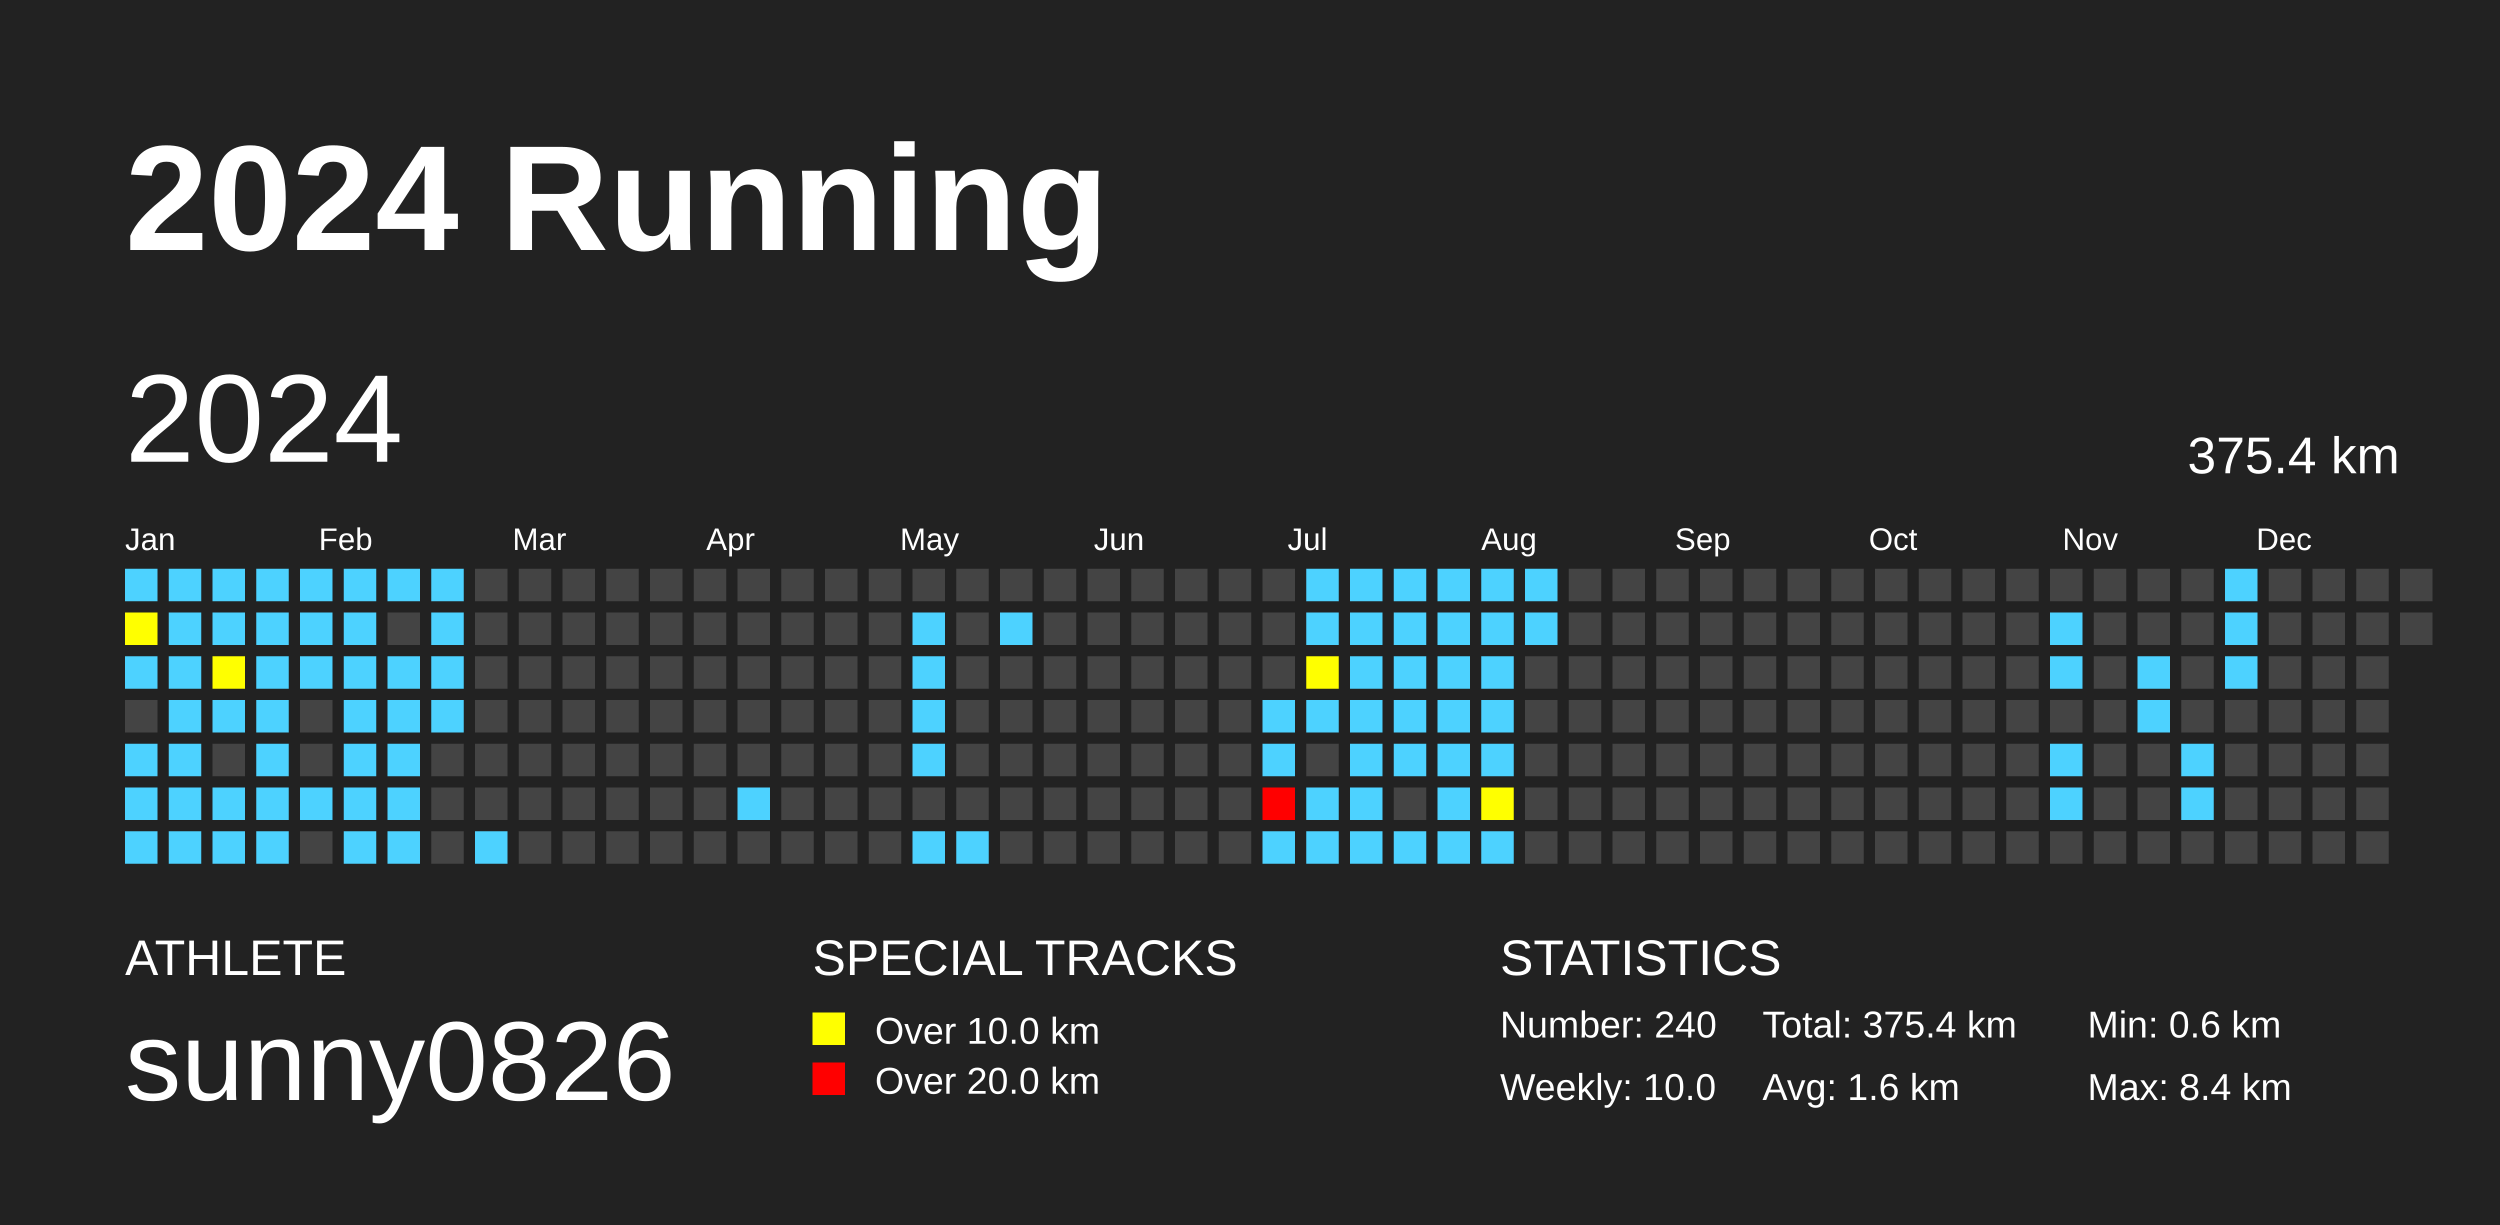
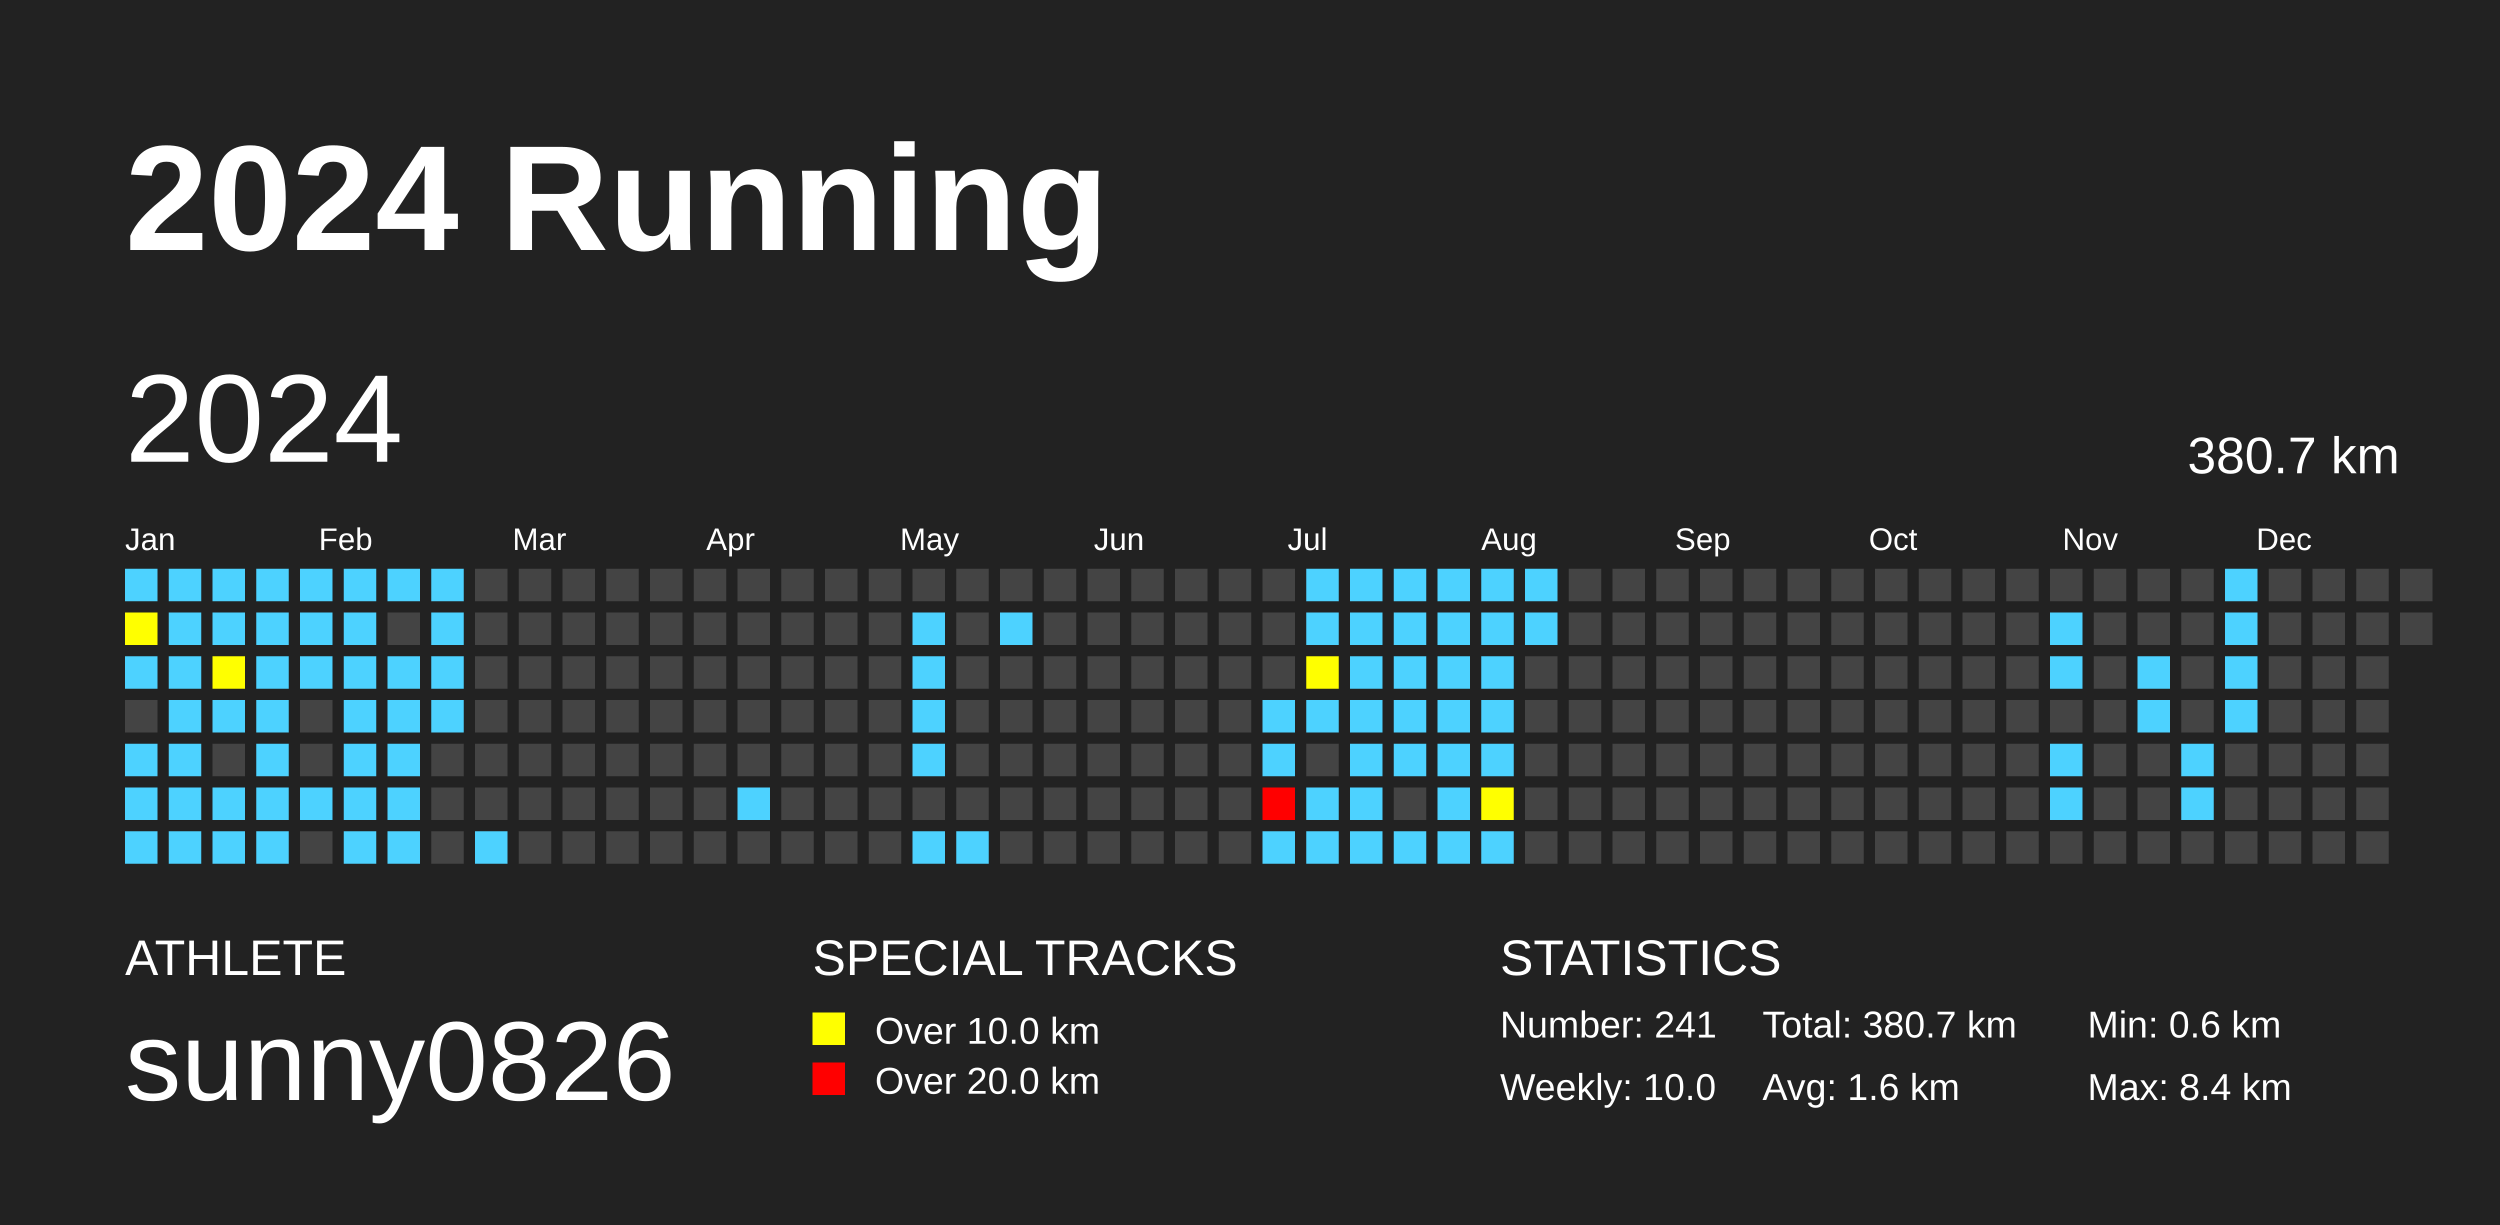
<svg xmlns="http://www.w3.org/2000/svg" baseProfile="full" height="98mm" version="1.1" viewBox="0,0,200,98" width="200mm">
  <defs />
  <rect fill="#222222" height="98" width="200" x="0" y="0" />
  <text fill="#FFFFFF" style="font-size:12px; font-family:Arial; font-weight:bold;" x="10" y="20">2024 Running</text>
  <text fill="#FFFFFF" style="font-size:4px; font-family:Arial" x="10" y="78">ATHLETE</text>
  <text fill="#FFFFFF" style="font-size:9px; font-family:Arial" x="10" y="88">sunny0826</text>
  <text fill="#FFFFFF" style="font-size:4px; font-family:Arial" x="65" y="78">SPECIAL TRACKS</text>
  <rect fill="yellow" height="2.6" width="2.6" x="65" y="81" />
  <text fill="#FFFFFF" style="font-size:3px; font-family:Arial" x="70" y="83.5">Over 10.0 km</text>
  <rect fill="red" height="2.6" width="2.6" x="65" y="85" />
  <text fill="#FFFFFF" style="font-size:3px; font-family:Arial" x="70" y="87.5">Over 20.0 km</text>
  <text fill="#FFFFFF" style="font-size:4px; font-family:Arial" x="120" y="78">STATISTICS</text>
-   <text fill="#FFFFFF" style="font-size:3px; font-family:Arial" x="120" y="83">Number: 240</text>
+   <text fill="#FFFFFF" style="font-size:3px; font-family:Arial" x="120" y="83">Number: 241</text>
  <text fill="#FFFFFF" style="font-size:3px; font-family:Arial" x="120" y="88">Weekly: 10.0</text>
-   <text fill="#FFFFFF" style="font-size:3px; font-family:Arial" x="141" y="83">Total: 375.4 km</text>
+   <text fill="#FFFFFF" style="font-size:3px; font-family:Arial" x="141" y="83">Total: 380.7 km</text>
  <text fill="#FFFFFF" style="font-size:3px; font-family:Arial" x="141" y="88">Avg: 1.6 km</text>
  <text fill="#FFFFFF" style="font-size:3px; font-family:Arial" x="167" y="83">Min: 0.6 km</text>
  <text fill="#FFFFFF" style="font-size:3px; font-family:Arial" x="167" y="88">Max: 8.4 km</text>
  <text dominant-baseline="hanging" fill="#FFFFFF" style="font-size:10.0px; font-family:Arial;" x="10" y="30">2024</text>
-   <text dominant-baseline="hanging" fill="#FFFFFF" style="font-size:4.125px; font-family:Arial;" x="175" y="35">375.4 km</text>
+   <text dominant-baseline="hanging" fill="#FFFFFF" style="font-size:4.125px; font-family:Arial;" x="175" y="35">380.7 km</text>
  <text fill="#FFFFFF" style="font-size:2.5px; font-family:Arial" x="10.0" y="44">Jan</text>
  <text fill="#FFFFFF" style="font-size:2.5px; font-family:Arial" x="25.5" y="44">Feb</text>
  <text fill="#FFFFFF" style="font-size:2.5px; font-family:Arial" x="41.0" y="44">Mar</text>
  <text fill="#FFFFFF" style="font-size:2.5px; font-family:Arial" x="56.5" y="44">Apr</text>
  <text fill="#FFFFFF" style="font-size:2.5px; font-family:Arial" x="72.0" y="44">May</text>
  <text fill="#FFFFFF" style="font-size:2.5px; font-family:Arial" x="87.5" y="44">Jun</text>
  <text fill="#FFFFFF" style="font-size:2.5px; font-family:Arial" x="103.0" y="44">Jul</text>
  <text fill="#FFFFFF" style="font-size:2.5px; font-family:Arial" x="118.5" y="44">Aug</text>
  <text fill="#FFFFFF" style="font-size:2.5px; font-family:Arial" x="134.0" y="44">Sep</text>
  <text fill="#FFFFFF" style="font-size:2.5px; font-family:Arial" x="149.5" y="44">Oct</text>
  <text fill="#FFFFFF" style="font-size:2.5px; font-family:Arial" x="165.0" y="44">Nov</text>
  <text fill="#FFFFFF" style="font-size:2.5px; font-family:Arial" x="180.5" y="44">Dec</text>
  <rect fill="#4DD2FF" height="2.6" width="2.6" x="10.0" y="45.5" />
  <rect fill="yellow" height="2.6" width="2.6" x="10.0" y="49.0" />
  <rect fill="#4DD2FF" height="2.6" width="2.6" x="10.0" y="52.5" />
  <rect fill="#444444" height="2.6" width="2.6" x="10.0" y="56.0" />
  <rect fill="#4DD2FF" height="2.6" width="2.6" x="10.0" y="59.5" />
  <rect fill="#4DD2FF" height="2.6" width="2.6" x="10.0" y="63.0" />
  <rect fill="#4DD2FF" height="2.6" width="2.6" x="10.0" y="66.5" />
  <rect fill="#4DD2FF" height="2.6" width="2.6" x="13.5" y="45.5" />
  <rect fill="#4DD2FF" height="2.6" width="2.6" x="13.5" y="49.0" />
  <rect fill="#4DD2FF" height="2.6" width="2.6" x="13.5" y="52.5" />
  <rect fill="#4DD2FF" height="2.6" width="2.6" x="13.5" y="56.0" />
  <rect fill="#4DD2FF" height="2.6" width="2.6" x="13.5" y="59.5" />
  <rect fill="#4DD2FF" height="2.6" width="2.6" x="13.5" y="63.0" />
  <rect fill="#4DD2FF" height="2.6" width="2.6" x="13.5" y="66.5" />
  <rect fill="#4DD2FF" height="2.6" width="2.6" x="17.0" y="45.5" />
  <rect fill="#4DD2FF" height="2.6" width="2.6" x="17.0" y="49.0" />
  <rect fill="yellow" height="2.6" width="2.6" x="17.0" y="52.5" />
  <rect fill="#4DD2FF" height="2.6" width="2.6" x="17.0" y="56.0" />
  <rect fill="#444444" height="2.6" width="2.6" x="17.0" y="59.5" />
  <rect fill="#4DD2FF" height="2.6" width="2.6" x="17.0" y="63.0" />
  <rect fill="#4DD2FF" height="2.6" width="2.6" x="17.0" y="66.5" />
  <rect fill="#4DD2FF" height="2.6" width="2.6" x="20.5" y="45.5" />
  <rect fill="#4DD2FF" height="2.6" width="2.6" x="20.5" y="49.0" />
  <rect fill="#4DD2FF" height="2.6" width="2.6" x="20.5" y="52.5" />
  <rect fill="#4DD2FF" height="2.6" width="2.6" x="20.5" y="56.0" />
  <rect fill="#4DD2FF" height="2.6" width="2.6" x="20.5" y="59.5" />
  <rect fill="#4DD2FF" height="2.6" width="2.6" x="20.5" y="63.0" />
  <rect fill="#4DD2FF" height="2.6" width="2.6" x="20.5" y="66.5" />
  <rect fill="#4DD2FF" height="2.6" width="2.6" x="24.0" y="45.5" />
  <rect fill="#4DD2FF" height="2.6" width="2.6" x="24.0" y="49.0" />
  <rect fill="#4DD2FF" height="2.6" width="2.6" x="24.0" y="52.5" />
  <rect fill="#444444" height="2.6" width="2.6" x="24.0" y="56.0" />
  <rect fill="#444444" height="2.6" width="2.6" x="24.0" y="59.5" />
  <rect fill="#4DD2FF" height="2.6" width="2.6" x="24.0" y="63.0" />
  <rect fill="#444444" height="2.6" width="2.6" x="24.0" y="66.5" />
  <rect fill="#4DD2FF" height="2.6" width="2.6" x="27.5" y="45.5" />
  <rect fill="#4DD2FF" height="2.6" width="2.6" x="27.5" y="49.0" />
  <rect fill="#4DD2FF" height="2.6" width="2.6" x="27.5" y="52.5" />
  <rect fill="#4DD2FF" height="2.6" width="2.6" x="27.5" y="56.0" />
  <rect fill="#4DD2FF" height="2.6" width="2.6" x="27.5" y="59.5" />
  <rect fill="#4DD2FF" height="2.6" width="2.6" x="27.5" y="63.0" />
  <rect fill="#4DD2FF" height="2.6" width="2.6" x="27.5" y="66.5" />
  <rect fill="#4DD2FF" height="2.6" width="2.6" x="31.0" y="45.5" />
  <rect fill="#444444" height="2.6" width="2.6" x="31.0" y="49.0" />
  <rect fill="#4DD2FF" height="2.6" width="2.6" x="31.0" y="52.5" />
  <rect fill="#4DD2FF" height="2.6" width="2.6" x="31.0" y="56.0" />
  <rect fill="#4DD2FF" height="2.6" width="2.6" x="31.0" y="59.5" />
  <rect fill="#4DD2FF" height="2.6" width="2.6" x="31.0" y="63.0" />
  <rect fill="#4DD2FF" height="2.6" width="2.6" x="31.0" y="66.5" />
  <rect fill="#4DD2FF" height="2.6" width="2.6" x="34.5" y="45.5" />
  <rect fill="#4DD2FF" height="2.6" width="2.6" x="34.5" y="49.0" />
  <rect fill="#4DD2FF" height="2.6" width="2.6" x="34.5" y="52.5" />
  <rect fill="#4DD2FF" height="2.6" width="2.6" x="34.5" y="56.0" />
  <rect fill="#444444" height="2.6" width="2.6" x="34.5" y="59.5" />
  <rect fill="#444444" height="2.6" width="2.6" x="34.5" y="63.0" />
  <rect fill="#444444" height="2.6" width="2.6" x="34.5" y="66.5" />
  <rect fill="#444444" height="2.6" width="2.6" x="38.0" y="45.5" />
  <rect fill="#444444" height="2.6" width="2.6" x="38.0" y="49.0" />
  <rect fill="#444444" height="2.6" width="2.6" x="38.0" y="52.5" />
  <rect fill="#444444" height="2.6" width="2.6" x="38.0" y="56.0" />
  <rect fill="#444444" height="2.6" width="2.6" x="38.0" y="59.5" />
  <rect fill="#444444" height="2.6" width="2.6" x="38.0" y="63.0" />
  <rect fill="#4DD2FF" height="2.6" width="2.6" x="38.0" y="66.5" />
  <rect fill="#444444" height="2.6" width="2.6" x="41.5" y="45.5" />
  <rect fill="#444444" height="2.6" width="2.6" x="41.5" y="49.0" />
  <rect fill="#444444" height="2.6" width="2.6" x="41.5" y="52.5" />
  <rect fill="#444444" height="2.6" width="2.6" x="41.5" y="56.0" />
  <rect fill="#444444" height="2.6" width="2.6" x="41.5" y="59.5" />
  <rect fill="#444444" height="2.6" width="2.6" x="41.5" y="63.0" />
  <rect fill="#444444" height="2.6" width="2.6" x="41.5" y="66.5" />
  <rect fill="#444444" height="2.6" width="2.6" x="45.0" y="45.5" />
  <rect fill="#444444" height="2.6" width="2.6" x="45.0" y="49.0" />
  <rect fill="#444444" height="2.6" width="2.6" x="45.0" y="52.5" />
  <rect fill="#444444" height="2.6" width="2.6" x="45.0" y="56.0" />
  <rect fill="#444444" height="2.6" width="2.6" x="45.0" y="59.5" />
  <rect fill="#444444" height="2.6" width="2.6" x="45.0" y="63.0" />
  <rect fill="#444444" height="2.6" width="2.6" x="45.0" y="66.5" />
  <rect fill="#444444" height="2.6" width="2.6" x="48.5" y="45.5" />
  <rect fill="#444444" height="2.6" width="2.6" x="48.5" y="49.0" />
  <rect fill="#444444" height="2.6" width="2.6" x="48.5" y="52.5" />
  <rect fill="#444444" height="2.6" width="2.6" x="48.5" y="56.0" />
  <rect fill="#444444" height="2.6" width="2.6" x="48.5" y="59.5" />
  <rect fill="#444444" height="2.6" width="2.6" x="48.5" y="63.0" />
  <rect fill="#444444" height="2.6" width="2.6" x="48.5" y="66.5" />
  <rect fill="#444444" height="2.6" width="2.6" x="52.0" y="45.5" />
  <rect fill="#444444" height="2.6" width="2.6" x="52.0" y="49.0" />
  <rect fill="#444444" height="2.6" width="2.6" x="52.0" y="52.5" />
  <rect fill="#444444" height="2.6" width="2.6" x="52.0" y="56.0" />
  <rect fill="#444444" height="2.6" width="2.6" x="52.0" y="59.5" />
  <rect fill="#444444" height="2.6" width="2.6" x="52.0" y="63.0" />
  <rect fill="#444444" height="2.6" width="2.6" x="52.0" y="66.5" />
  <rect fill="#444444" height="2.6" width="2.6" x="55.5" y="45.5" />
  <rect fill="#444444" height="2.6" width="2.6" x="55.5" y="49.0" />
  <rect fill="#444444" height="2.6" width="2.6" x="55.5" y="52.5" />
  <rect fill="#444444" height="2.6" width="2.6" x="55.5" y="56.0" />
  <rect fill="#444444" height="2.6" width="2.6" x="55.5" y="59.5" />
  <rect fill="#444444" height="2.6" width="2.6" x="55.5" y="63.0" />
  <rect fill="#444444" height="2.6" width="2.6" x="55.5" y="66.5" />
  <rect fill="#444444" height="2.6" width="2.6" x="59.0" y="45.5" />
  <rect fill="#444444" height="2.6" width="2.6" x="59.0" y="49.0" />
  <rect fill="#444444" height="2.6" width="2.6" x="59.0" y="52.5" />
  <rect fill="#444444" height="2.6" width="2.6" x="59.0" y="56.0" />
  <rect fill="#444444" height="2.6" width="2.6" x="59.0" y="59.5" />
  <rect fill="#4DD2FF" height="2.6" width="2.6" x="59.0" y="63.0" />
  <rect fill="#444444" height="2.6" width="2.6" x="59.0" y="66.5" />
  <rect fill="#444444" height="2.6" width="2.6" x="62.5" y="45.5" />
  <rect fill="#444444" height="2.6" width="2.6" x="62.5" y="49.0" />
  <rect fill="#444444" height="2.6" width="2.6" x="62.5" y="52.5" />
  <rect fill="#444444" height="2.6" width="2.6" x="62.5" y="56.0" />
  <rect fill="#444444" height="2.6" width="2.6" x="62.5" y="59.5" />
  <rect fill="#444444" height="2.6" width="2.6" x="62.5" y="63.0" />
  <rect fill="#444444" height="2.6" width="2.6" x="62.5" y="66.5" />
  <rect fill="#444444" height="2.6" width="2.6" x="66.0" y="45.5" />
  <rect fill="#444444" height="2.6" width="2.6" x="66.0" y="49.0" />
  <rect fill="#444444" height="2.6" width="2.6" x="66.0" y="52.5" />
  <rect fill="#444444" height="2.6" width="2.6" x="66.0" y="56.0" />
  <rect fill="#444444" height="2.6" width="2.6" x="66.0" y="59.5" />
  <rect fill="#444444" height="2.6" width="2.6" x="66.0" y="63.0" />
  <rect fill="#444444" height="2.6" width="2.6" x="66.0" y="66.5" />
  <rect fill="#444444" height="2.6" width="2.6" x="69.5" y="45.5" />
  <rect fill="#444444" height="2.6" width="2.6" x="69.5" y="49.0" />
  <rect fill="#444444" height="2.6" width="2.6" x="69.5" y="52.5" />
  <rect fill="#444444" height="2.6" width="2.6" x="69.5" y="56.0" />
  <rect fill="#444444" height="2.6" width="2.6" x="69.5" y="59.5" />
  <rect fill="#444444" height="2.6" width="2.6" x="69.5" y="63.0" />
  <rect fill="#444444" height="2.6" width="2.6" x="69.5" y="66.5" />
  <rect fill="#444444" height="2.6" width="2.6" x="73.0" y="45.5" />
  <rect fill="#4DD2FF" height="2.6" width="2.6" x="73.0" y="49.0" />
  <rect fill="#4DD2FF" height="2.6" width="2.6" x="73.0" y="52.5" />
  <rect fill="#4DD2FF" height="2.6" width="2.6" x="73.0" y="56.0" />
  <rect fill="#4DD2FF" height="2.6" width="2.6" x="73.0" y="59.5" />
  <rect fill="#444444" height="2.6" width="2.6" x="73.0" y="63.0" />
  <rect fill="#4DD2FF" height="2.6" width="2.6" x="73.0" y="66.5" />
  <rect fill="#444444" height="2.6" width="2.6" x="76.5" y="45.5" />
  <rect fill="#444444" height="2.6" width="2.6" x="76.5" y="49.0" />
  <rect fill="#444444" height="2.6" width="2.6" x="76.5" y="52.5" />
  <rect fill="#444444" height="2.6" width="2.6" x="76.5" y="56.0" />
  <rect fill="#444444" height="2.6" width="2.6" x="76.5" y="59.5" />
  <rect fill="#444444" height="2.6" width="2.6" x="76.5" y="63.0" />
  <rect fill="#4DD2FF" height="2.6" width="2.6" x="76.5" y="66.5" />
  <rect fill="#444444" height="2.6" width="2.6" x="80.0" y="45.5" />
  <rect fill="#4DD2FF" height="2.6" width="2.6" x="80.0" y="49.0" />
  <rect fill="#444444" height="2.6" width="2.6" x="80.0" y="52.5" />
  <rect fill="#444444" height="2.6" width="2.6" x="80.0" y="56.0" />
  <rect fill="#444444" height="2.6" width="2.6" x="80.0" y="59.5" />
  <rect fill="#444444" height="2.6" width="2.6" x="80.0" y="63.0" />
  <rect fill="#444444" height="2.6" width="2.6" x="80.0" y="66.5" />
  <rect fill="#444444" height="2.6" width="2.6" x="83.5" y="45.5" />
  <rect fill="#444444" height="2.6" width="2.6" x="83.5" y="49.0" />
  <rect fill="#444444" height="2.6" width="2.6" x="83.5" y="52.5" />
  <rect fill="#444444" height="2.6" width="2.6" x="83.5" y="56.0" />
  <rect fill="#444444" height="2.6" width="2.6" x="83.5" y="59.5" />
  <rect fill="#444444" height="2.6" width="2.6" x="83.5" y="63.0" />
  <rect fill="#444444" height="2.6" width="2.6" x="83.5" y="66.5" />
  <rect fill="#444444" height="2.6" width="2.6" x="87.0" y="45.5" />
  <rect fill="#444444" height="2.6" width="2.6" x="87.0" y="49.0" />
  <rect fill="#444444" height="2.6" width="2.6" x="87.0" y="52.5" />
  <rect fill="#444444" height="2.6" width="2.6" x="87.0" y="56.0" />
  <rect fill="#444444" height="2.6" width="2.6" x="87.0" y="59.5" />
  <rect fill="#444444" height="2.6" width="2.6" x="87.0" y="63.0" />
  <rect fill="#444444" height="2.6" width="2.6" x="87.0" y="66.5" />
  <rect fill="#444444" height="2.6" width="2.6" x="90.5" y="45.5" />
  <rect fill="#444444" height="2.6" width="2.6" x="90.5" y="49.0" />
  <rect fill="#444444" height="2.6" width="2.6" x="90.5" y="52.5" />
  <rect fill="#444444" height="2.6" width="2.6" x="90.5" y="56.0" />
  <rect fill="#444444" height="2.6" width="2.6" x="90.5" y="59.5" />
  <rect fill="#444444" height="2.6" width="2.6" x="90.5" y="63.0" />
  <rect fill="#444444" height="2.6" width="2.6" x="90.5" y="66.5" />
  <rect fill="#444444" height="2.6" width="2.6" x="94.0" y="45.5" />
  <rect fill="#444444" height="2.6" width="2.6" x="94.0" y="49.0" />
  <rect fill="#444444" height="2.6" width="2.6" x="94.0" y="52.5" />
  <rect fill="#444444" height="2.6" width="2.6" x="94.0" y="56.0" />
  <rect fill="#444444" height="2.6" width="2.6" x="94.0" y="59.5" />
  <rect fill="#444444" height="2.6" width="2.6" x="94.0" y="63.0" />
  <rect fill="#444444" height="2.6" width="2.6" x="94.0" y="66.5" />
  <rect fill="#444444" height="2.6" width="2.6" x="97.5" y="45.5" />
  <rect fill="#444444" height="2.6" width="2.6" x="97.5" y="49.0" />
  <rect fill="#444444" height="2.6" width="2.6" x="97.5" y="52.5" />
  <rect fill="#444444" height="2.6" width="2.6" x="97.5" y="56.0" />
  <rect fill="#444444" height="2.6" width="2.6" x="97.5" y="59.5" />
  <rect fill="#444444" height="2.6" width="2.6" x="97.5" y="63.0" />
  <rect fill="#444444" height="2.6" width="2.6" x="97.5" y="66.5" />
  <rect fill="#444444" height="2.6" width="2.6" x="101.0" y="45.5" />
  <rect fill="#444444" height="2.6" width="2.6" x="101.0" y="49.0" />
  <rect fill="#444444" height="2.6" width="2.6" x="101.0" y="52.5" />
  <rect fill="#4DD2FF" height="2.6" width="2.6" x="101.0" y="56.0" />
  <rect fill="#4DD2FF" height="2.6" width="2.6" x="101.0" y="59.5" />
  <rect fill="red" height="2.6" width="2.6" x="101.0" y="63.0" />
  <rect fill="#4DD2FF" height="2.6" width="2.6" x="101.0" y="66.5" />
  <rect fill="#4DD2FF" height="2.6" width="2.6" x="104.5" y="45.5" />
  <rect fill="#4DD2FF" height="2.6" width="2.6" x="104.5" y="49.0" />
  <rect fill="yellow" height="2.6" width="2.6" x="104.5" y="52.5" />
  <rect fill="#4DD2FF" height="2.6" width="2.6" x="104.5" y="56.0" />
  <rect fill="#444444" height="2.6" width="2.6" x="104.5" y="59.5" />
  <rect fill="#4DD2FF" height="2.6" width="2.6" x="104.5" y="63.0" />
  <rect fill="#4DD2FF" height="2.6" width="2.6" x="104.5" y="66.5" />
  <rect fill="#4DD2FF" height="2.6" width="2.6" x="108.0" y="45.5" />
  <rect fill="#4DD2FF" height="2.6" width="2.6" x="108.0" y="49.0" />
  <rect fill="#4DD2FF" height="2.6" width="2.6" x="108.0" y="52.5" />
  <rect fill="#4DD2FF" height="2.6" width="2.6" x="108.0" y="56.0" />
  <rect fill="#4DD2FF" height="2.6" width="2.6" x="108.0" y="59.5" />
  <rect fill="#4DD2FF" height="2.6" width="2.6" x="108.0" y="63.0" />
  <rect fill="#4DD2FF" height="2.6" width="2.6" x="108.0" y="66.5" />
  <rect fill="#4DD2FF" height="2.6" width="2.6" x="111.5" y="45.5" />
  <rect fill="#4DD2FF" height="2.6" width="2.6" x="111.5" y="49.0" />
  <rect fill="#4DD2FF" height="2.6" width="2.6" x="111.5" y="52.5" />
  <rect fill="#4DD2FF" height="2.6" width="2.6" x="111.5" y="56.0" />
  <rect fill="#4DD2FF" height="2.6" width="2.6" x="111.5" y="59.5" />
  <rect fill="#444444" height="2.6" width="2.6" x="111.5" y="63.0" />
  <rect fill="#4DD2FF" height="2.6" width="2.6" x="111.5" y="66.5" />
  <rect fill="#4DD2FF" height="2.6" width="2.6" x="115.0" y="45.5" />
  <rect fill="#4DD2FF" height="2.6" width="2.6" x="115.0" y="49.0" />
  <rect fill="#4DD2FF" height="2.6" width="2.6" x="115.0" y="52.5" />
  <rect fill="#4DD2FF" height="2.6" width="2.6" x="115.0" y="56.0" />
  <rect fill="#4DD2FF" height="2.6" width="2.6" x="115.0" y="59.5" />
  <rect fill="#4DD2FF" height="2.6" width="2.6" x="115.0" y="63.0" />
  <rect fill="#4DD2FF" height="2.6" width="2.6" x="115.0" y="66.5" />
  <rect fill="#4DD2FF" height="2.6" width="2.6" x="118.5" y="45.5" />
  <rect fill="#4DD2FF" height="2.6" width="2.6" x="118.5" y="49.0" />
  <rect fill="#4DD2FF" height="2.6" width="2.6" x="118.5" y="52.5" />
  <rect fill="#4DD2FF" height="2.6" width="2.6" x="118.5" y="56.0" />
  <rect fill="#4DD2FF" height="2.6" width="2.6" x="118.5" y="59.5" />
  <rect fill="yellow" height="2.6" width="2.6" x="118.5" y="63.0" />
  <rect fill="#4DD2FF" height="2.6" width="2.6" x="118.5" y="66.5" />
  <rect fill="#4DD2FF" height="2.6" width="2.6" x="122.0" y="45.5" />
  <rect fill="#4DD2FF" height="2.6" width="2.6" x="122.0" y="49.0" />
  <rect fill="#444444" height="2.6" width="2.6" x="122.0" y="52.5" />
  <rect fill="#444444" height="2.6" width="2.6" x="122.0" y="56.0" />
  <rect fill="#444444" height="2.6" width="2.6" x="122.0" y="59.5" />
  <rect fill="#444444" height="2.6" width="2.6" x="122.0" y="63.0" />
  <rect fill="#444444" height="2.6" width="2.6" x="122.0" y="66.5" />
  <rect fill="#444444" height="2.6" width="2.6" x="125.5" y="45.5" />
  <rect fill="#444444" height="2.6" width="2.6" x="125.5" y="49.0" />
  <rect fill="#444444" height="2.6" width="2.6" x="125.5" y="52.5" />
  <rect fill="#444444" height="2.6" width="2.6" x="125.5" y="56.0" />
  <rect fill="#444444" height="2.6" width="2.6" x="125.5" y="59.5" />
  <rect fill="#444444" height="2.6" width="2.6" x="125.5" y="63.0" />
  <rect fill="#444444" height="2.6" width="2.6" x="125.5" y="66.5" />
  <rect fill="#444444" height="2.6" width="2.6" x="129.0" y="45.5" />
  <rect fill="#444444" height="2.6" width="2.6" x="129.0" y="49.0" />
  <rect fill="#444444" height="2.6" width="2.6" x="129.0" y="52.5" />
  <rect fill="#444444" height="2.6" width="2.6" x="129.0" y="56.0" />
  <rect fill="#444444" height="2.6" width="2.6" x="129.0" y="59.5" />
  <rect fill="#444444" height="2.6" width="2.6" x="129.0" y="63.0" />
  <rect fill="#444444" height="2.6" width="2.6" x="129.0" y="66.5" />
  <rect fill="#444444" height="2.6" width="2.6" x="132.5" y="45.5" />
  <rect fill="#444444" height="2.6" width="2.6" x="132.5" y="49.0" />
  <rect fill="#444444" height="2.6" width="2.6" x="132.5" y="52.5" />
  <rect fill="#444444" height="2.6" width="2.6" x="132.5" y="56.0" />
  <rect fill="#444444" height="2.6" width="2.6" x="132.5" y="59.5" />
  <rect fill="#444444" height="2.6" width="2.6" x="132.5" y="63.0" />
  <rect fill="#444444" height="2.6" width="2.6" x="132.5" y="66.5" />
  <rect fill="#444444" height="2.6" width="2.6" x="136.0" y="45.5" />
  <rect fill="#444444" height="2.6" width="2.6" x="136.0" y="49.0" />
  <rect fill="#444444" height="2.6" width="2.6" x="136.0" y="52.5" />
  <rect fill="#444444" height="2.6" width="2.6" x="136.0" y="56.0" />
  <rect fill="#444444" height="2.6" width="2.6" x="136.0" y="59.5" />
  <rect fill="#444444" height="2.6" width="2.6" x="136.0" y="63.0" />
  <rect fill="#444444" height="2.6" width="2.6" x="136.0" y="66.5" />
  <rect fill="#444444" height="2.6" width="2.6" x="139.5" y="45.5" />
  <rect fill="#444444" height="2.6" width="2.6" x="139.5" y="49.0" />
  <rect fill="#444444" height="2.6" width="2.6" x="139.5" y="52.5" />
  <rect fill="#444444" height="2.6" width="2.6" x="139.5" y="56.0" />
  <rect fill="#444444" height="2.6" width="2.6" x="139.5" y="59.5" />
  <rect fill="#444444" height="2.6" width="2.6" x="139.5" y="63.0" />
  <rect fill="#444444" height="2.6" width="2.6" x="139.5" y="66.5" />
  <rect fill="#444444" height="2.6" width="2.6" x="143.0" y="45.5" />
  <rect fill="#444444" height="2.6" width="2.6" x="143.0" y="49.0" />
  <rect fill="#444444" height="2.6" width="2.6" x="143.0" y="52.5" />
  <rect fill="#444444" height="2.6" width="2.6" x="143.0" y="56.0" />
  <rect fill="#444444" height="2.6" width="2.6" x="143.0" y="59.5" />
  <rect fill="#444444" height="2.6" width="2.6" x="143.0" y="63.0" />
  <rect fill="#444444" height="2.6" width="2.6" x="143.0" y="66.5" />
  <rect fill="#444444" height="2.6" width="2.6" x="146.5" y="45.5" />
  <rect fill="#444444" height="2.6" width="2.6" x="146.5" y="49.0" />
  <rect fill="#444444" height="2.6" width="2.6" x="146.5" y="52.5" />
  <rect fill="#444444" height="2.6" width="2.6" x="146.5" y="56.0" />
  <rect fill="#444444" height="2.6" width="2.6" x="146.5" y="59.5" />
  <rect fill="#444444" height="2.6" width="2.6" x="146.5" y="63.0" />
  <rect fill="#444444" height="2.6" width="2.6" x="146.5" y="66.5" />
  <rect fill="#444444" height="2.6" width="2.6" x="150.0" y="45.5" />
  <rect fill="#444444" height="2.6" width="2.6" x="150.0" y="49.0" />
  <rect fill="#444444" height="2.6" width="2.6" x="150.0" y="52.5" />
  <rect fill="#444444" height="2.6" width="2.6" x="150.0" y="56.0" />
  <rect fill="#444444" height="2.6" width="2.6" x="150.0" y="59.5" />
  <rect fill="#444444" height="2.6" width="2.6" x="150.0" y="63.0" />
  <rect fill="#444444" height="2.6" width="2.6" x="150.0" y="66.5" />
  <rect fill="#444444" height="2.6" width="2.6" x="153.5" y="45.5" />
  <rect fill="#444444" height="2.6" width="2.6" x="153.5" y="49.0" />
  <rect fill="#444444" height="2.6" width="2.6" x="153.5" y="52.5" />
  <rect fill="#444444" height="2.6" width="2.6" x="153.5" y="56.0" />
  <rect fill="#444444" height="2.6" width="2.6" x="153.5" y="59.5" />
  <rect fill="#444444" height="2.6" width="2.6" x="153.5" y="63.0" />
  <rect fill="#444444" height="2.6" width="2.6" x="153.5" y="66.5" />
  <rect fill="#444444" height="2.6" width="2.6" x="157.0" y="45.5" />
  <rect fill="#444444" height="2.6" width="2.6" x="157.0" y="49.0" />
  <rect fill="#444444" height="2.6" width="2.6" x="157.0" y="52.5" />
  <rect fill="#444444" height="2.6" width="2.6" x="157.0" y="56.0" />
  <rect fill="#444444" height="2.6" width="2.6" x="157.0" y="59.5" />
  <rect fill="#444444" height="2.6" width="2.6" x="157.0" y="63.0" />
  <rect fill="#444444" height="2.6" width="2.6" x="157.0" y="66.5" />
  <rect fill="#444444" height="2.6" width="2.6" x="160.5" y="45.5" />
  <rect fill="#444444" height="2.6" width="2.6" x="160.5" y="49.0" />
  <rect fill="#444444" height="2.6" width="2.6" x="160.5" y="52.5" />
  <rect fill="#444444" height="2.6" width="2.6" x="160.5" y="56.0" />
  <rect fill="#444444" height="2.6" width="2.6" x="160.5" y="59.5" />
  <rect fill="#444444" height="2.6" width="2.6" x="160.5" y="63.0" />
  <rect fill="#444444" height="2.6" width="2.6" x="160.5" y="66.5" />
  <rect fill="#444444" height="2.6" width="2.6" x="164.0" y="45.5" />
  <rect fill="#4DD2FF" height="2.6" width="2.6" x="164.0" y="49.0" />
  <rect fill="#4DD2FF" height="2.6" width="2.6" x="164.0" y="52.5" />
  <rect fill="#444444" height="2.6" width="2.6" x="164.0" y="56.0" />
  <rect fill="#4DD2FF" height="2.6" width="2.6" x="164.0" y="59.5" />
  <rect fill="#4DD2FF" height="2.6" width="2.6" x="164.0" y="63.0" />
  <rect fill="#444444" height="2.6" width="2.6" x="164.0" y="66.5" />
  <rect fill="#444444" height="2.6" width="2.6" x="167.5" y="45.5" />
  <rect fill="#444444" height="2.6" width="2.6" x="167.5" y="49.0" />
  <rect fill="#444444" height="2.6" width="2.6" x="167.5" y="52.5" />
  <rect fill="#444444" height="2.6" width="2.6" x="167.5" y="56.0" />
  <rect fill="#444444" height="2.6" width="2.6" x="167.5" y="59.5" />
  <rect fill="#444444" height="2.6" width="2.6" x="167.5" y="63.0" />
  <rect fill="#444444" height="2.6" width="2.6" x="167.5" y="66.5" />
  <rect fill="#444444" height="2.6" width="2.6" x="171.0" y="45.5" />
  <rect fill="#444444" height="2.6" width="2.6" x="171.0" y="49.0" />
  <rect fill="#4DD2FF" height="2.6" width="2.6" x="171.0" y="52.5" />
  <rect fill="#4DD2FF" height="2.6" width="2.6" x="171.0" y="56.0" />
  <rect fill="#444444" height="2.6" width="2.6" x="171.0" y="59.5" />
  <rect fill="#444444" height="2.6" width="2.6" x="171.0" y="63.0" />
  <rect fill="#444444" height="2.6" width="2.6" x="171.0" y="66.5" />
  <rect fill="#444444" height="2.6" width="2.6" x="174.5" y="45.5" />
  <rect fill="#444444" height="2.6" width="2.6" x="174.5" y="49.0" />
  <rect fill="#444444" height="2.6" width="2.6" x="174.5" y="52.5" />
  <rect fill="#444444" height="2.6" width="2.6" x="174.5" y="56.0" />
  <rect fill="#4DD2FF" height="2.6" width="2.6" x="174.5" y="59.5" />
  <rect fill="#4DD2FF" height="2.6" width="2.6" x="174.5" y="63.0" />
  <rect fill="#444444" height="2.6" width="2.6" x="174.5" y="66.5" />
  <rect fill="#4DD2FF" height="2.6" width="2.6" x="178.0" y="45.5" />
  <rect fill="#4DD2FF" height="2.6" width="2.6" x="178.0" y="49.0" />
  <rect fill="#4DD2FF" height="2.6" width="2.6" x="178.0" y="52.5" />
-   <rect fill="#444444" height="2.6" width="2.6" x="178.0" y="56.0" />
+   <rect fill="#4DD2FF" height="2.6" width="2.6" x="178.0" y="56.0" />
  <rect fill="#444444" height="2.6" width="2.6" x="178.0" y="59.5" />
  <rect fill="#444444" height="2.6" width="2.6" x="178.0" y="63.0" />
  <rect fill="#444444" height="2.6" width="2.6" x="178.0" y="66.5" />
  <rect fill="#444444" height="2.6" width="2.6" x="181.5" y="45.5" />
  <rect fill="#444444" height="2.6" width="2.6" x="181.5" y="49.0" />
  <rect fill="#444444" height="2.6" width="2.6" x="181.5" y="52.5" />
  <rect fill="#444444" height="2.6" width="2.6" x="181.5" y="56.0" />
  <rect fill="#444444" height="2.6" width="2.6" x="181.5" y="59.5" />
  <rect fill="#444444" height="2.6" width="2.6" x="181.5" y="63.0" />
  <rect fill="#444444" height="2.6" width="2.6" x="181.5" y="66.5" />
  <rect fill="#444444" height="2.6" width="2.6" x="185.0" y="45.5" />
  <rect fill="#444444" height="2.6" width="2.6" x="185.0" y="49.0" />
  <rect fill="#444444" height="2.6" width="2.6" x="185.0" y="52.5" />
  <rect fill="#444444" height="2.6" width="2.6" x="185.0" y="56.0" />
  <rect fill="#444444" height="2.6" width="2.6" x="185.0" y="59.5" />
  <rect fill="#444444" height="2.6" width="2.6" x="185.0" y="63.0" />
  <rect fill="#444444" height="2.6" width="2.6" x="185.0" y="66.5" />
  <rect fill="#444444" height="2.6" width="2.6" x="188.5" y="45.5" />
  <rect fill="#444444" height="2.6" width="2.6" x="188.5" y="49.0" />
  <rect fill="#444444" height="2.6" width="2.6" x="188.5" y="52.5" />
  <rect fill="#444444" height="2.6" width="2.6" x="188.5" y="56.0" />
  <rect fill="#444444" height="2.6" width="2.6" x="188.5" y="59.5" />
  <rect fill="#444444" height="2.6" width="2.6" x="188.5" y="63.0" />
  <rect fill="#444444" height="2.6" width="2.6" x="188.5" y="66.5" />
  <rect fill="#444444" height="2.6" width="2.6" x="192.0" y="45.5" />
  <rect fill="#444444" height="2.6" width="2.6" x="192.0" y="49.0" />
</svg>
